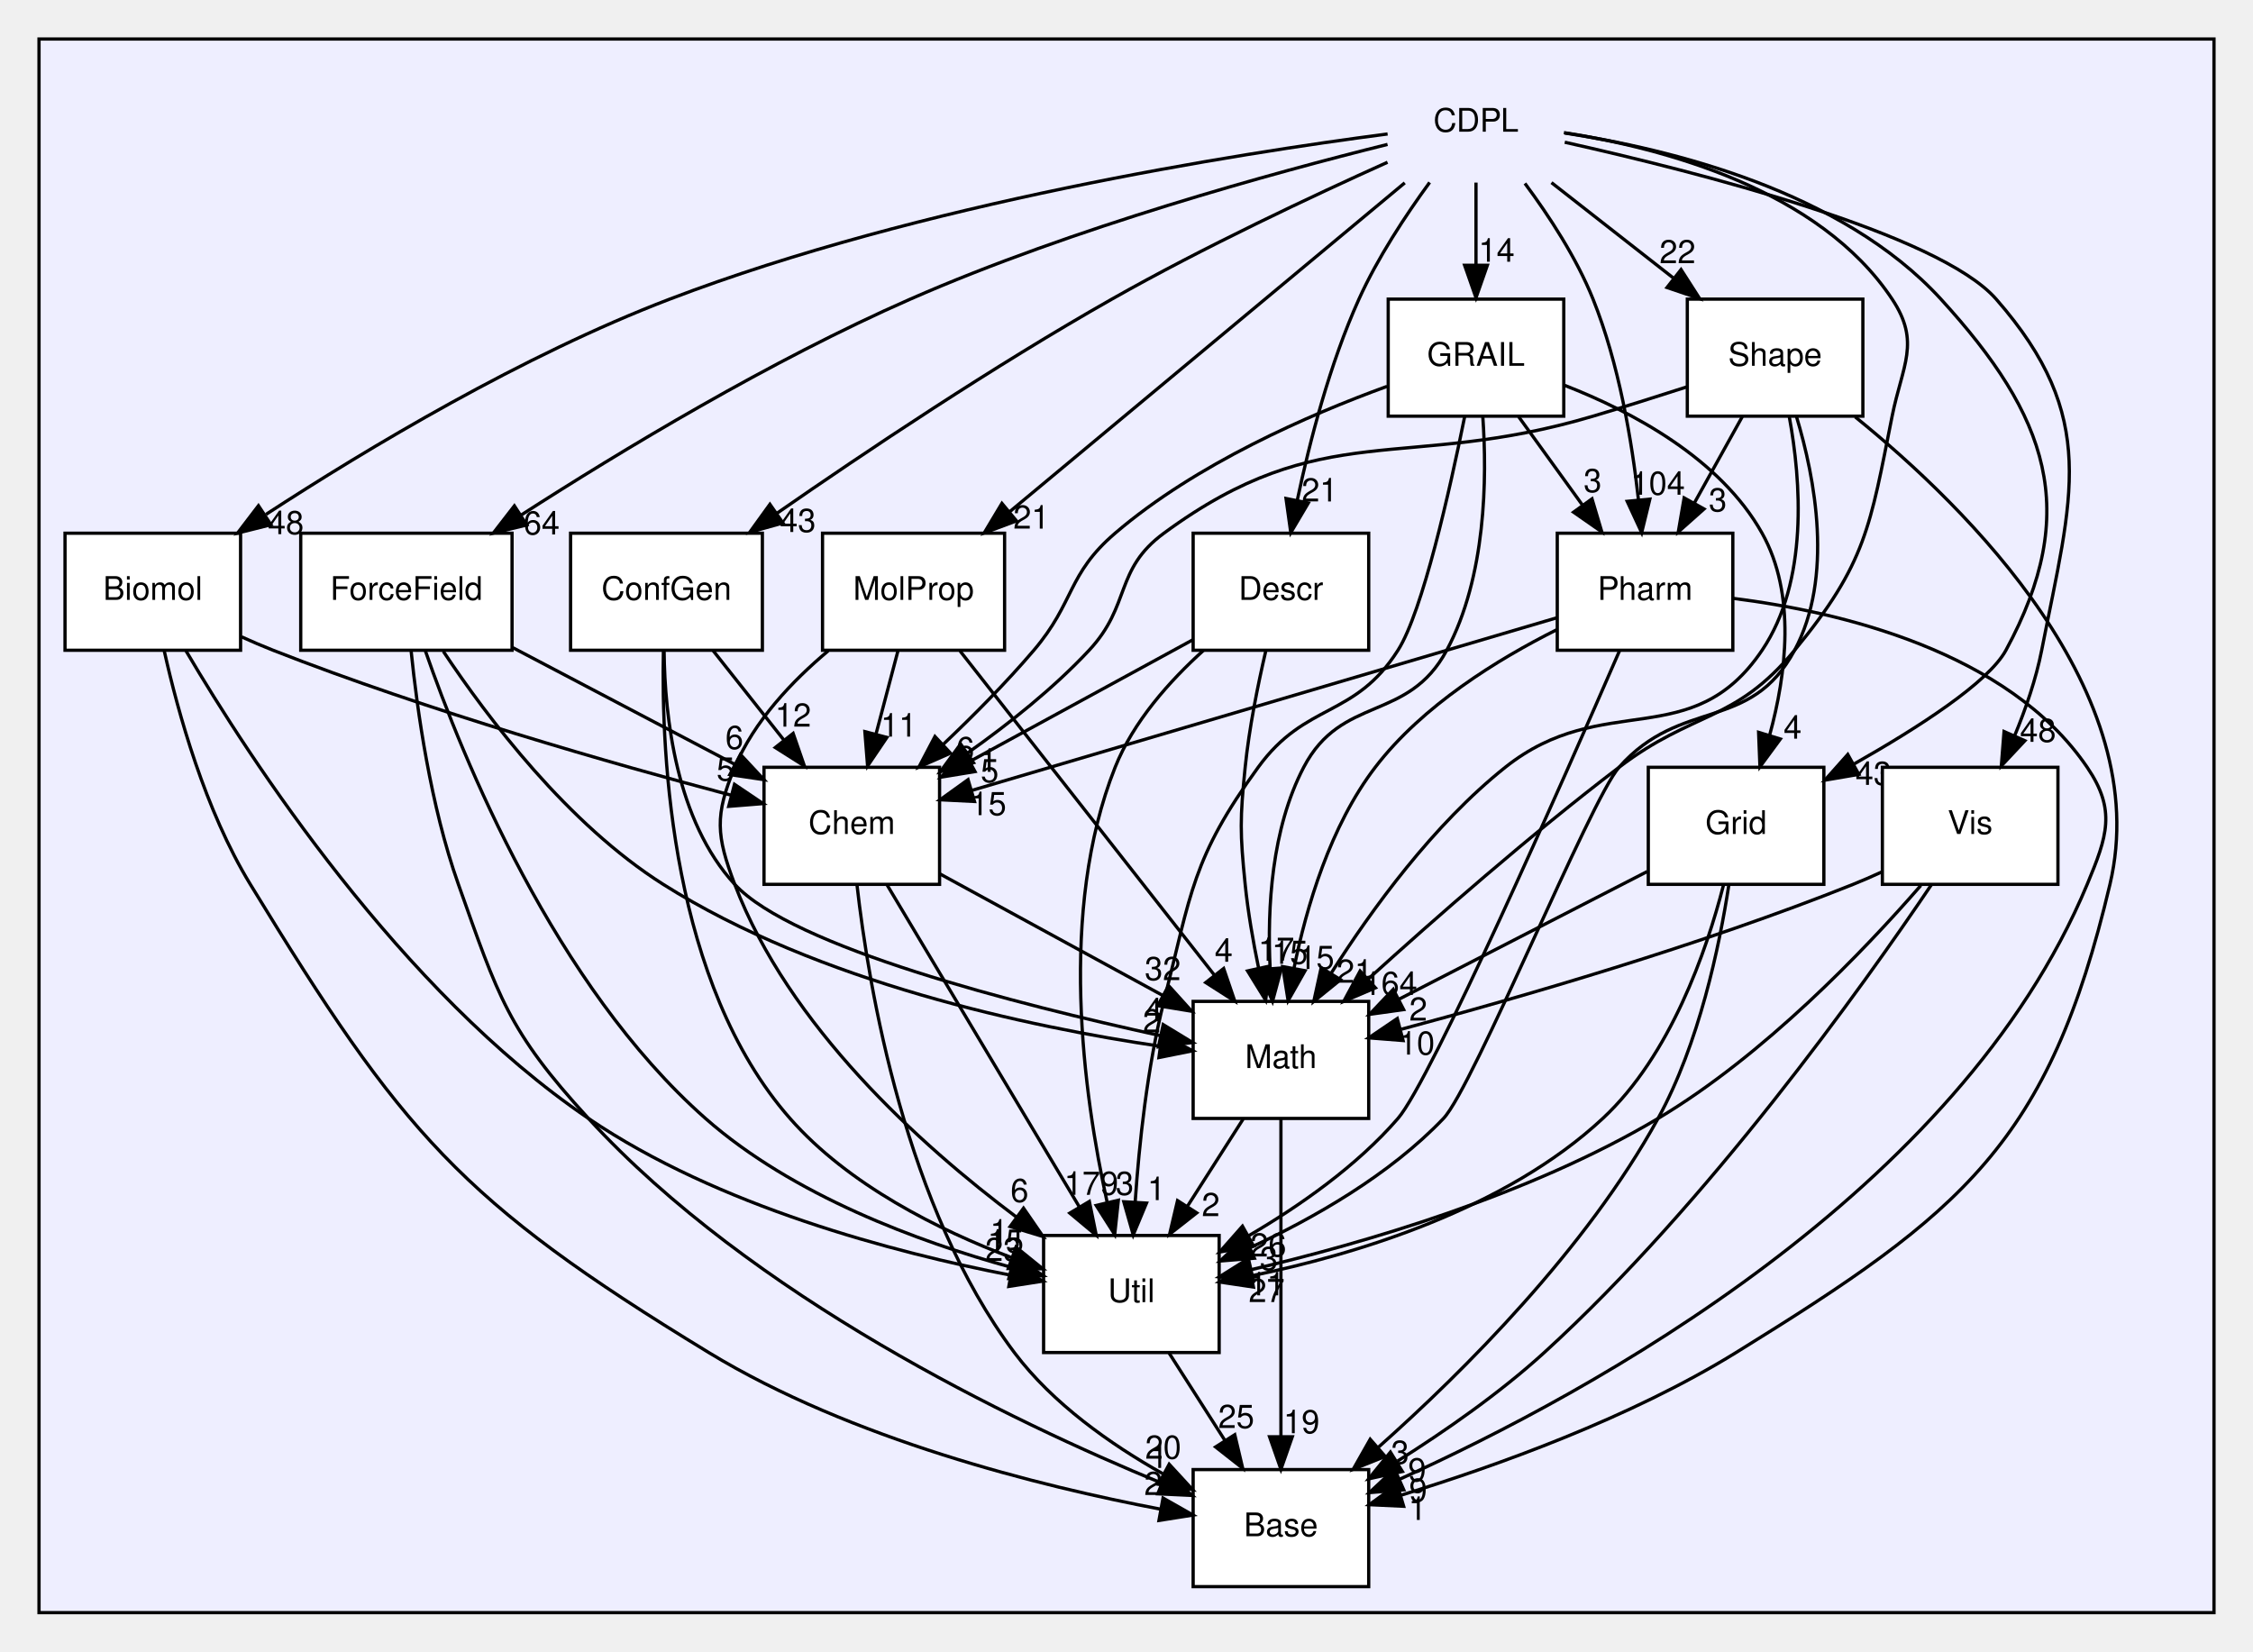
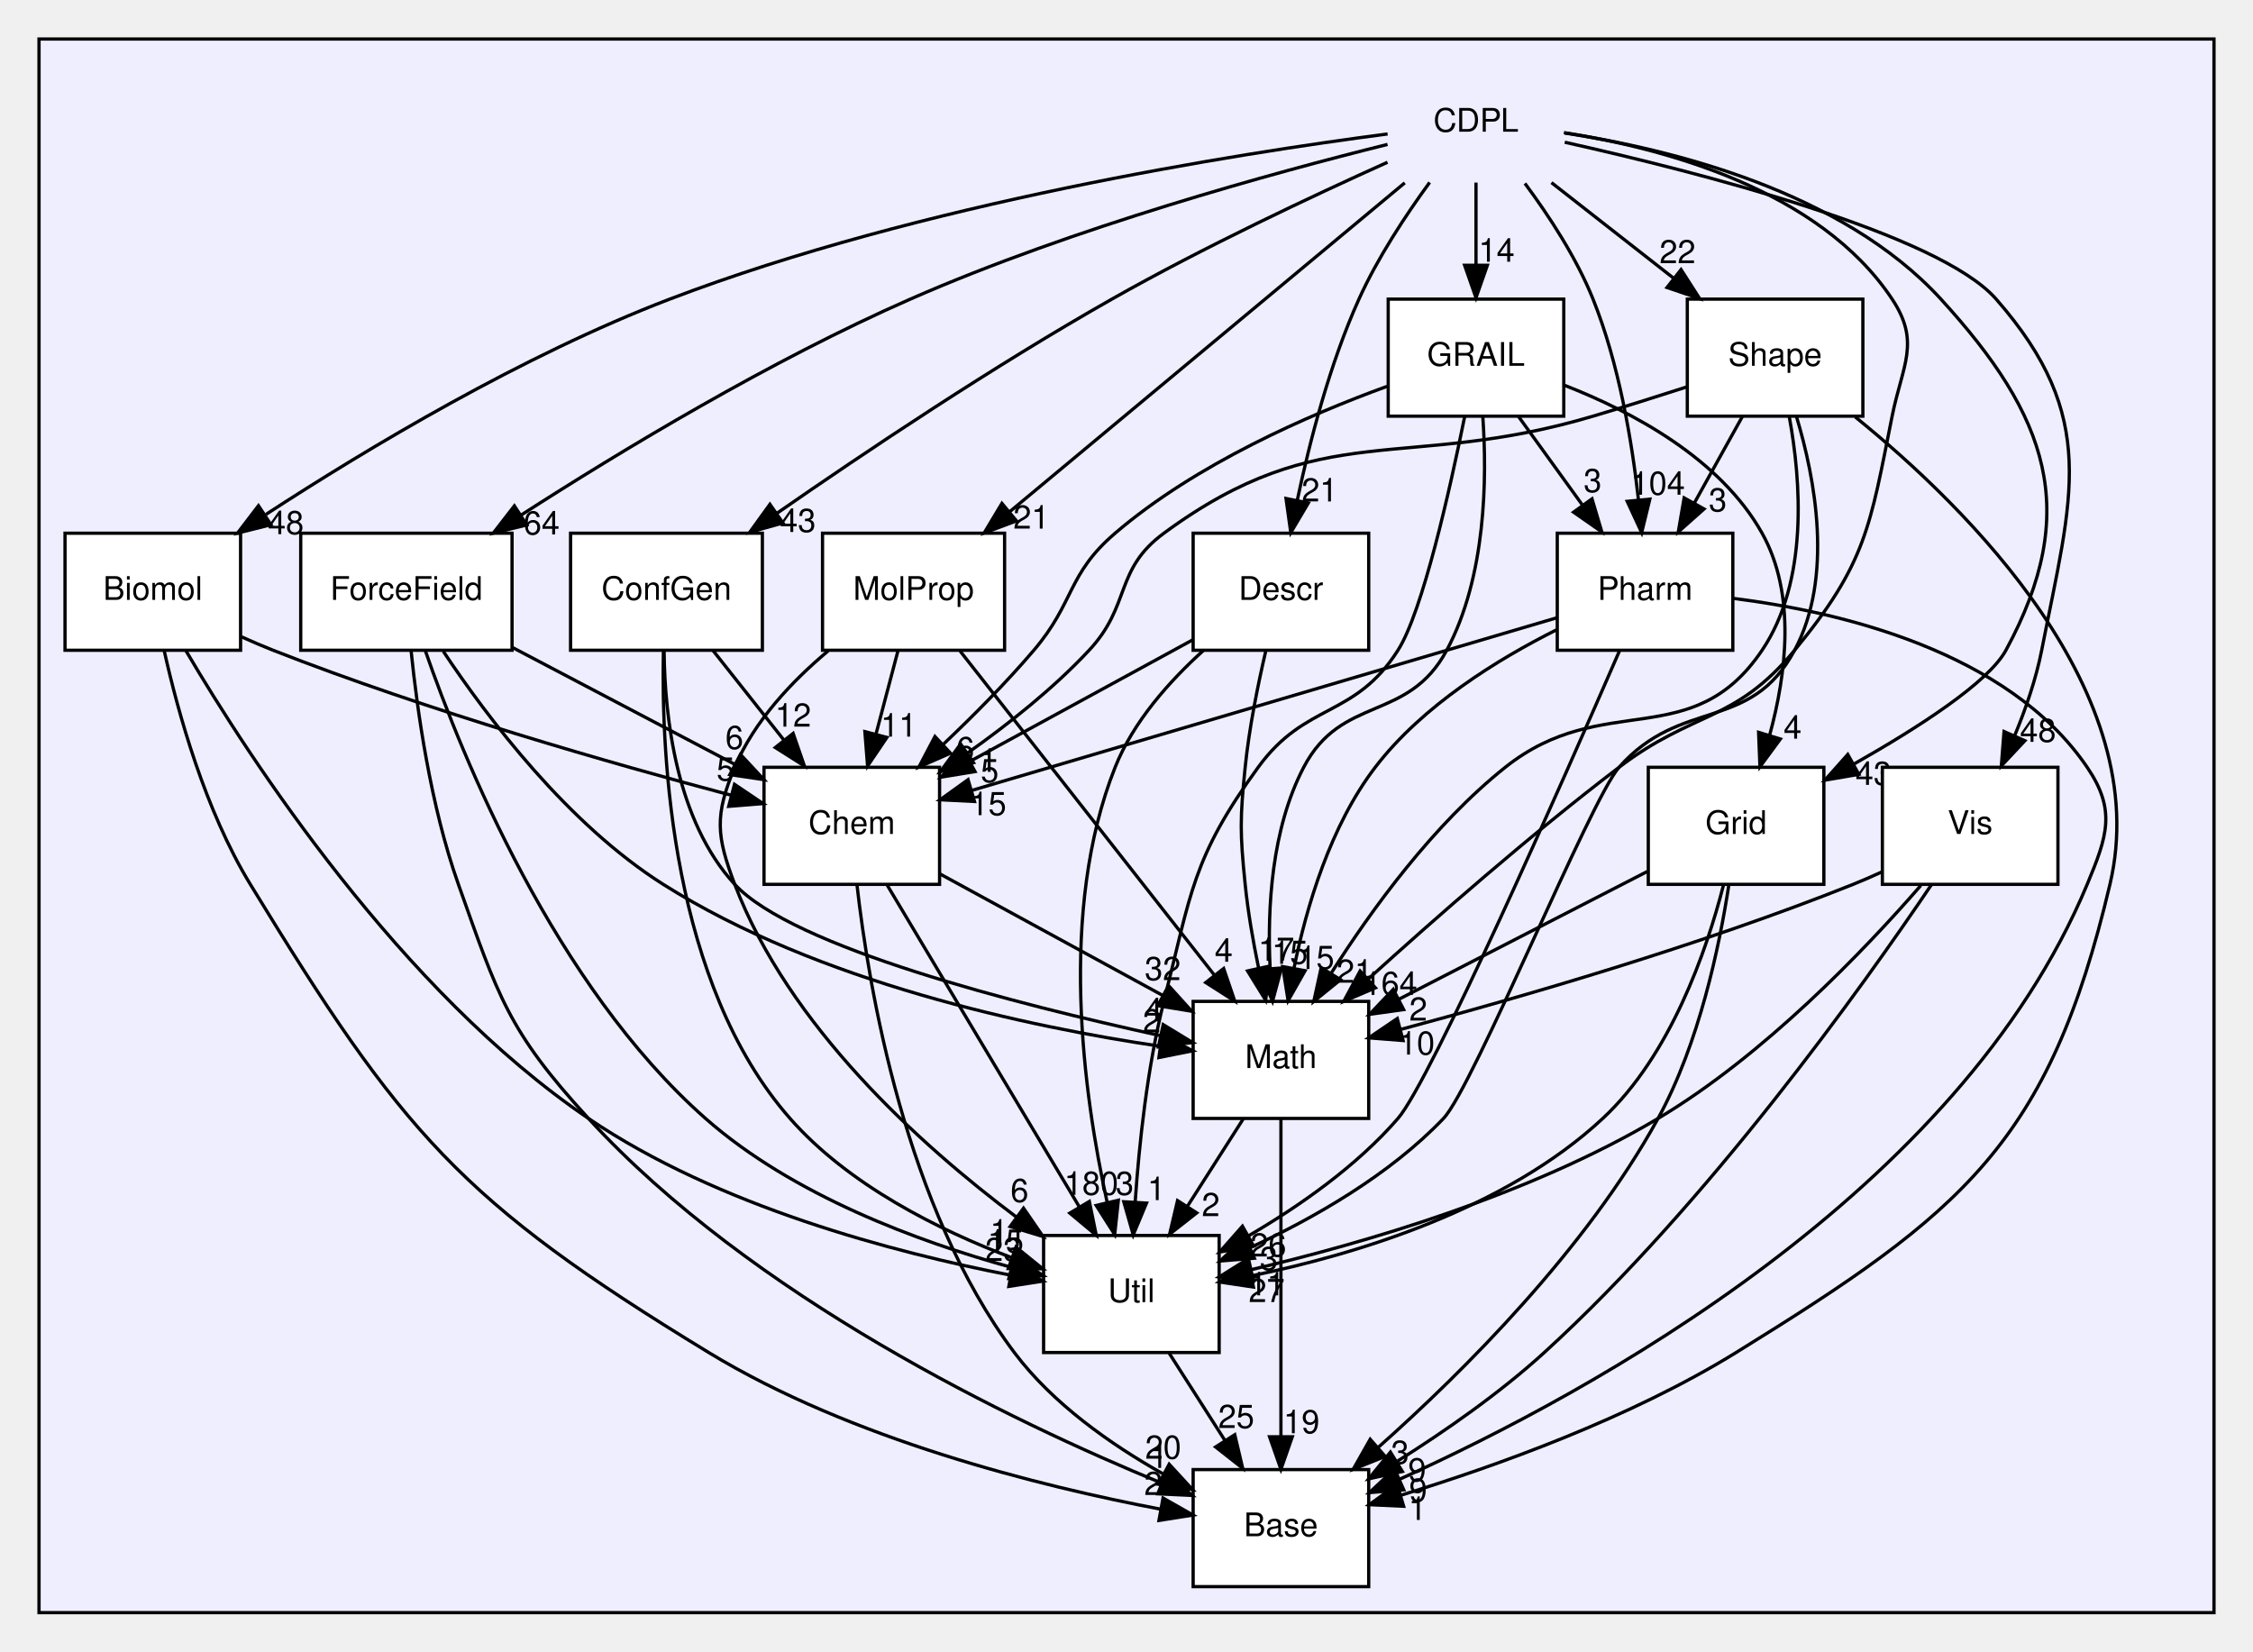
<svg xmlns="http://www.w3.org/2000/svg" xmlns:xlink="http://www.w3.org/1999/xlink" width="693pt" height="508pt" viewBox="0.00 0.00 693.00 508.00">
  <g id="graph0" class="graph" transform="scale(1 1) rotate(0) translate(4 504)">
    <g id="clust1" class="cluster">
      <g id="a_clust1">
        <a xlink:href="dir_d9e3ca1242923a0f3e299c3c2535cd81.html" target="_top">
          <polygon fill="#eeeeff" stroke="#000000" points="8,-8 8,-492 677,-492 677,-8 8,-8" />
        </a>
      </g>
    </g>
    <g id="node1" class="node">
      <text text-anchor="middle" x="450" y="-463.5" font-family="Helvetica,sans-Serif" font-size="10.00" fill="#000000">CDPL</text>
    </g>
    <g id="node3" class="node">
      <g id="a_node3">
        <a xlink:href="dir_7be3ff201f5f76b5f31a7c277c66fc66.html" target="_top" xlink:title="Biomol">
          <polygon fill="#ffffff" stroke="#000000" points="70,-340 16,-340 16,-304 70,-304 70,-340" />
          <text text-anchor="middle" x="43" y="-319.5" font-family="Helvetica,sans-Serif" font-size="10.00" fill="#000000">Biomol</text>
        </a>
      </g>
    </g>
    <g id="edge16" class="edge">
      <path fill="none" stroke="#000000" d="M422.812,-462.8C376.344,-456.739 279.186,-441.471 202,-412 156.824,-394.751 109.067,-366.129 77.824,-345.796" />
      <polygon fill="#000000" stroke="#000000" points="79.35,-342.611 69.073,-340.036 75.501,-348.458 79.35,-342.611" />
      <g id="a_edge16-headlabel">
        <a xlink:href="dir_000000_000006.html" target="_top" xlink:title="48">
          <text text-anchor="middle" x="83.913" y="-339.715" font-family="Helvetica,sans-Serif" font-size="10.00" fill="#000000">48</text>
        </a>
      </g>
    </g>
    <g id="node5" class="node">
      <g id="a_node5">
        <a xlink:href="dir_f4689c5d160d8a5c625e00746131db23.html" target="_top" xlink:title="ConfGen">
          <polygon fill="#ffffff" stroke="#000000" points="230.5,-340 171.5,-340 171.5,-304 230.5,-304 230.5,-340" />
          <text text-anchor="middle" x="201" y="-319.5" font-family="Helvetica,sans-Serif" font-size="10.00" fill="#000000">ConfGen</text>
        </a>
      </g>
    </g>
    <g id="edge17" class="edge">
      <path fill="none" stroke="#000000" d="M422.787,-454.099C399.785,-443.752 366.176,-427.955 338,-412 301.801,-391.502 262.273,-365.068 235.02,-346.161" />
      <polygon fill="#000000" stroke="#000000" points="236.827,-343.154 226.623,-340.304 232.822,-348.895 236.827,-343.154" />
      <g id="a_edge17-headlabel">
        <a xlink:href="dir_000000_000007.html" target="_top" xlink:title="43">
          <text text-anchor="middle" x="241.399" y="-340.382" font-family="Helvetica,sans-Serif" font-size="10.00" fill="#000000">43</text>
        </a>
      </g>
    </g>
    <g id="node6" class="node">
      <g id="a_node6">
        <a xlink:href="dir_e745a1d3abba6038f68bb4cb91ac9212.html" target="_top" xlink:title="Descr">
          <polygon fill="#ffffff" stroke="#000000" points="417,-340 363,-340 363,-304 417,-304 417,-340" />
          <text text-anchor="middle" x="390" y="-319.5" font-family="Helvetica,sans-Serif" font-size="10.00" fill="#000000">Descr</text>
        </a>
      </g>
    </g>
    <g id="edge15" class="edge">
      <path fill="none" stroke="#000000" d="M435.744,-447.89C428.378,-437.8 419.752,-424.733 414,-412 405.04,-392.166 398.868,-368.312 395.029,-350.146" />
      <polygon fill="#000000" stroke="#000000" points="398.429,-349.3 393.034,-340.181 391.565,-350.673 398.429,-349.3" />
      <g id="a_edge15-headlabel">
        <a xlink:href="dir_000000_000008.html" target="_top" xlink:title="21">
          <text text-anchor="middle" x="401.918" y="-349.767" font-family="Helvetica,sans-Serif" font-size="10.00" fill="#000000">21</text>
        </a>
      </g>
    </g>
    <g id="node7" class="node">
      <g id="a_node7">
        <a xlink:href="dir_f85293c44cb7dbf0b9661f2bdcd7f1cd.html" target="_top" xlink:title="ForceField">
          <polygon fill="#ffffff" stroke="#000000" points="153.5,-340 88.5,-340 88.5,-304 153.5,-304 153.5,-340" />
          <text text-anchor="middle" x="121" y="-319.5" font-family="Helvetica,sans-Serif" font-size="10.00" fill="#000000">ForceField</text>
        </a>
      </g>
    </g>
    <g id="edge19" class="edge">
      <path fill="none" stroke="#000000" d="M422.79,-459.585C387.954,-450.918 326.108,-433.987 276,-412 233.078,-393.166 187.003,-365.337 156.346,-345.618" />
      <polygon fill="#000000" stroke="#000000" points="158.03,-342.539 147.736,-340.032 154.22,-348.411 158.03,-342.539" />
      <g id="a_edge19-headlabel">
        <a xlink:href="dir_000000_000009.html" target="_top" xlink:title="64">
          <text text-anchor="middle" x="162.591" y="-339.613" font-family="Helvetica,sans-Serif" font-size="10.00" fill="#000000">64</text>
        </a>
      </g>
    </g>
    <g id="node8" class="node">
      <g id="a_node8">
        <a xlink:href="dir_63172153952ece9cd58d985c57b76252.html" target="_top" xlink:title="GRAIL">
          <polygon fill="#ffffff" stroke="#000000" points="477,-412 423,-412 423,-376 477,-376 477,-412" />
          <text text-anchor="middle" x="450" y="-391.5" font-family="Helvetica,sans-Serif" font-size="10.00" fill="#000000">GRAIL</text>
        </a>
      </g>
    </g>
    <g id="edge20" class="edge">
      <path fill="none" stroke="#000000" d="M450,-447.831C450,-440.131 450,-430.974 450,-422.417" />
      <polygon fill="#000000" stroke="#000000" points="453.5,-422.413 450,-412.413 446.5,-422.413 453.5,-422.413" />
      <g id="a_edge20-headlabel">
        <a xlink:href="dir_000000_000010.html" target="_top" xlink:title="14">
          <text text-anchor="middle" x="456.339" y="-423.508" font-family="Helvetica,sans-Serif" font-size="10.00" fill="#000000">14</text>
        </a>
      </g>
    </g>
    <g id="node9" class="node">
      <g id="a_node9">
        <a xlink:href="dir_8e68467dd8a3f99c322490b7fb276a25.html" target="_top" xlink:title="Grid">
          <polygon fill="#ffffff" stroke="#000000" points="557,-268 503,-268 503,-232 557,-232 557,-268" />
          <text text-anchor="middle" x="530" y="-247.5" font-family="Helvetica,sans-Serif" font-size="10.00" fill="#000000">Grid</text>
        </a>
      </g>
    </g>
    <g id="edge14" class="edge">
      <path fill="none" stroke="#000000" d="M477.269,-463.088C509.494,-458.19 562.569,-445.305 593,-412 625.928,-375.962 636.275,-346.91 613,-304 607.634,-294.106 586.041,-280.205 566.226,-268.986" />
      <polygon fill="#000000" stroke="#000000" points="567.755,-265.831 557.312,-264.043 564.36,-271.953 567.755,-265.831" />
      <g id="a_edge14-headlabel">
        <a xlink:href="dir_000000_000011.html" target="_top" xlink:title="43">
          <text text-anchor="middle" x="572.275" y="-262.591" font-family="Helvetica,sans-Serif" font-size="10.00" fill="#000000">43</text>
        </a>
      </g>
    </g>
    <g id="node10" class="node">
      <g id="a_node10">
        <a xlink:href="dir_a11e439900186475800e797c0fd0ac6b.html" target="_top" xlink:title="Math">
          <polygon fill="#ffffff" stroke="#000000" points="417,-196 363,-196 363,-160 417,-160 417,-196" />
          <text text-anchor="middle" x="390" y="-175.5" font-family="Helvetica,sans-Serif" font-size="10.00" fill="#000000">Math</text>
        </a>
      </g>
    </g>
    <g id="edge18" class="edge">
      <path fill="none" stroke="#000000" d="M477.035,-463.213C507.474,-458.469 555.598,-445.764 578,-412 586.846,-398.668 581.138,-391.689 578,-376 571.201,-342.007 570.034,-330.763 548,-304 529.666,-281.732 516.951,-285.472 494,-268 466.709,-247.224 437.299,-221.426 416.742,-202.784" />
      <polygon fill="#000000" stroke="#000000" points="419.067,-200.167 409.319,-196.015 414.35,-205.339 419.067,-200.167" />
      <g id="a_edge18-headlabel">
        <a xlink:href="dir_000000_000001.html" target="_top" xlink:title="164">
          <text text-anchor="middle" x="423.636" y="-197.991" font-family="Helvetica,sans-Serif" font-size="10.00" fill="#000000">164</text>
        </a>
      </g>
    </g>
    <g id="node11" class="node">
      <g id="a_node11">
        <a xlink:href="dir_800d7d48dc6ea121393d52928155436d.html" target="_top" xlink:title="MolProp">
          <polygon fill="#ffffff" stroke="#000000" points="305,-340 249,-340 249,-304 305,-304 305,-340" />
          <text text-anchor="middle" x="277" y="-319.5" font-family="Helvetica,sans-Serif" font-size="10.00" fill="#000000">MolProp</text>
        </a>
      </g>
    </g>
    <g id="edge13" class="edge">
      <path fill="none" stroke="#000000" d="M428.089,-447.762C397.282,-422.119 341.079,-375.337 306.586,-346.626" />
      <polygon fill="#000000" stroke="#000000" points="308.658,-343.797 298.733,-340.09 304.179,-349.177 308.658,-343.797" />
      <g id="a_edge13-headlabel">
        <a xlink:href="dir_000000_000012.html" target="_top" xlink:title="21">
          <text text-anchor="middle" x="313.237" y="-341.414" font-family="Helvetica,sans-Serif" font-size="10.00" fill="#000000">21</text>
        </a>
      </g>
    </g>
    <g id="node12" class="node">
      <g id="a_node12">
        <a xlink:href="dir_5e8c3cb997677a4f5ba873b3f390ab24.html" target="_top" xlink:title="Pharm">
          <polygon fill="#ffffff" stroke="#000000" points="529,-340 475,-340 475,-304 529,-304 529,-340" />
          <text text-anchor="middle" x="502" y="-319.5" font-family="Helvetica,sans-Serif" font-size="10.00" fill="#000000">Pharm</text>
        </a>
      </g>
    </g>
    <g id="edge22" class="edge">
      <path fill="none" stroke="#000000" d="M465.053,-447.587C472.46,-437.618 480.876,-424.755 486,-412 493.962,-392.18 497.974,-368.325 499.989,-350.156" />
      <polygon fill="#000000" stroke="#000000" points="503.474,-350.48 500.96,-340.188 496.507,-349.802 503.474,-350.48" />
      <g id="a_edge22-headlabel">
        <a xlink:href="dir_000000_000013.html" target="_top" xlink:title="104">
          <text text-anchor="middle" x="505.952" y="-351.833" font-family="Helvetica,sans-Serif" font-size="10.00" fill="#000000">104</text>
        </a>
      </g>
    </g>
    <g id="node13" class="node">
      <g id="a_node13">
        <a xlink:href="dir_e60b3667286dd230b98f983f5ace3d9d.html" target="_top" xlink:title="Shape">
          <polygon fill="#ffffff" stroke="#000000" points="569,-412 515,-412 515,-376 569,-376 569,-412" />
          <text text-anchor="middle" x="542" y="-391.5" font-family="Helvetica,sans-Serif" font-size="10.00" fill="#000000">Shape</text>
        </a>
      </g>
    </g>
    <g id="edge23" class="edge">
      <path fill="none" stroke="#000000" d="M473.216,-447.831C484.547,-438.963 498.346,-428.164 510.603,-418.572" />
      <polygon fill="#000000" stroke="#000000" points="513.074,-421.082 518.792,-412.163 508.76,-415.57 513.074,-421.082" />
      <g id="a_edge23-headlabel">
        <a xlink:href="dir_000000_000003.html" target="_top" xlink:title="22">
          <text text-anchor="middle" x="511.993" y="-423.034" font-family="Helvetica,sans-Serif" font-size="10.00" fill="#000000">22</text>
        </a>
      </g>
    </g>
    <g id="node15" class="node">
      <g id="a_node15">
        <a xlink:href="dir_b9a637619b35b55caadfa6a29882b4cd.html" target="_top" xlink:title="Vis">
          <polygon fill="#ffffff" stroke="#000000" points="629,-268 575,-268 575,-232 629,-232 629,-268" />
          <text text-anchor="middle" x="602" y="-247.5" font-family="Helvetica,sans-Serif" font-size="10.00" fill="#000000">Vis</text>
        </a>
      </g>
    </g>
    <g id="edge21" class="edge">
      <path fill="none" stroke="#000000" d="M477.303,-460.257C518.167,-451.109 592.339,-432.191 610,-412 641.867,-375.569 633.304,-351.499 624,-304 622.266,-295.146 619.072,-285.912 615.646,-277.635" />
      <polygon fill="#000000" stroke="#000000" points="618.828,-276.177 611.591,-268.44 612.424,-279.002 618.828,-276.177" />
      <g id="a_edge21-headlabel">
        <a xlink:href="dir_000000_000002.html" target="_top" xlink:title="48">
          <text text-anchor="middle" x="622.877" y="-275.82" font-family="Helvetica,sans-Serif" font-size="10.00" fill="#000000">48</text>
        </a>
      </g>
    </g>
    <g id="node2" class="node">
      <g id="a_node2">
        <a xlink:href="dir_7ca0558073eba65288e02324c8ceb8f8.html" target="_top" xlink:title="Base">
          <polygon fill="#ffffff" stroke="#000000" points="417,-52 363,-52 363,-16 417,-16 417,-52" />
          <text text-anchor="middle" x="390" y="-31.5" font-family="Helvetica,sans-Serif" font-size="10.00" fill="#000000">Base</text>
        </a>
      </g>
    </g>
    <g id="edge10" class="edge">
      <path fill="none" stroke="#000000" d="M46.539,-303.718C50.773,-284.763 59.092,-254.77 73,-232 119.689,-155.559 137.489,-134.574 214,-88 257.796,-61.34 315.813,-46.888 353.032,-39.813" />
      <polygon fill="#000000" stroke="#000000" points="353.737,-43.242 362.949,-38.009 352.484,-36.355 353.737,-43.242" />
      <g id="a_edge10-headlabel">
        <a xlink:href="dir_000006_000005.html" target="_top" xlink:title="2">
          <text text-anchor="middle" x="350.708" y="-44.179" font-family="Helvetica,sans-Serif" font-size="10.00" fill="#000000">2</text>
        </a>
      </g>
    </g>
    <g id="node4" class="node">
      <g id="a_node4">
        <a xlink:href="dir_2821c7f3ff716b7357153e2284349b47.html" target="_top" xlink:title="Chem">
          <polygon fill="#ffffff" stroke="#000000" points="285,-268 231,-268 231,-232 285,-232 285,-268" />
          <text text-anchor="middle" x="258" y="-247.5" font-family="Helvetica,sans-Serif" font-size="10.00" fill="#000000">Chem</text>
        </a>
      </g>
    </g>
    <g id="edge11" class="edge">
      <path fill="none" stroke="#000000" d="M70.263,-308.14C73.512,-306.667 76.808,-305.252 80,-304 127.68,-285.305 184.596,-269.05 221.007,-259.385" />
      <polygon fill="#000000" stroke="#000000" points="221.925,-262.763 230.708,-256.838 220.147,-255.992 221.925,-262.763" />
      <g id="a_edge11-headlabel">
        <a xlink:href="dir_000006_000004.html" target="_top" xlink:title="5">
          <text text-anchor="middle" x="219.17" y="-263.922" font-family="Helvetica,sans-Serif" font-size="10.00" fill="#000000">5</text>
        </a>
      </g>
    </g>
    <g id="node14" class="node">
      <g id="a_node14">
        <a xlink:href="dir_c592efebd7ac9eb7f4dce0afc29c639f.html" target="_top" xlink:title="Util">
          <polygon fill="#ffffff" stroke="#000000" points="371,-124 317,-124 317,-88 371,-88 371,-124" />
          <text text-anchor="middle" x="344" y="-103.5" font-family="Helvetica,sans-Serif" font-size="10.00" fill="#000000">Util</text>
        </a>
      </g>
    </g>
    <g id="edge12" class="edge">
      <path fill="none" stroke="#000000" d="M53.218,-303.805C72.873,-270.429 119.163,-199.249 177,-160 216.815,-132.981 271.054,-118.748 306.772,-111.808" />
      <polygon fill="#000000" stroke="#000000" points="307.579,-115.218 316.777,-109.961 306.308,-108.335 307.579,-115.218" />
      <g id="a_edge12-headlabel">
        <a xlink:href="dir_000006_000014.html" target="_top" xlink:title="23">
          <text text-anchor="middle" x="304.559" y="-116.163" font-family="Helvetica,sans-Serif" font-size="10.00" fill="#000000">23</text>
        </a>
      </g>
    </g>
    <g id="edge24" class="edge">
      <path fill="none" stroke="#000000" d="M259.59,-231.915C263.206,-199.943 274.515,-132.609 308,-88 319.805,-72.274 337.621,-59.755 353.635,-50.747" />
      <polygon fill="#000000" stroke="#000000" points="355.626,-53.652 362.796,-45.851 352.327,-47.478 355.626,-53.652" />
      <g id="a_edge24-headlabel">
        <a xlink:href="dir_000004_000005.html" target="_top" xlink:title="20">
          <text text-anchor="middle" x="353.794" y="-55.35" font-family="Helvetica,sans-Serif" font-size="10.00" fill="#000000">20</text>
        </a>
      </g>
    </g>
    <g id="edge25" class="edge">
      <path fill="none" stroke="#000000" d="M285.031,-235.256C304.83,-224.456 331.919,-209.68 353.619,-197.844" />
      <polygon fill="#000000" stroke="#000000" points="355.449,-200.833 362.552,-192.972 352.097,-194.688 355.449,-200.833" />
      <g id="a_edge25-headlabel">
        <a xlink:href="dir_000004_000001.html" target="_top" xlink:title="32">
          <text text-anchor="middle" x="353.653" y="-202.547" font-family="Helvetica,sans-Serif" font-size="10.00" fill="#000000">32</text>
        </a>
      </g>
    </g>
    <g id="edge26" class="edge">
      <path fill="none" stroke="#000000" d="M268.892,-231.762C283.819,-206.768 310.739,-161.692 327.97,-132.841" />
      <polygon fill="#000000" stroke="#000000" points="331.074,-134.47 333.197,-124.09 325.064,-130.881 331.074,-134.47" />
      <g id="a_edge26-headlabel">
-         <a xlink:href="dir_000004_000014.html" target="_top" xlink:title="179">
-           <text text-anchor="middle" x="331.668" y="-136.512" font-family="Helvetica,sans-Serif" font-size="10.00" fill="#000000">179</text>
+         <a xlink:href="dir_000004_000014.html" target="_top" xlink:title="180">
+           <text text-anchor="middle" x="331.668" y="-136.512" font-family="Helvetica,sans-Serif" font-size="10.00" fill="#000000">180</text>
        </a>
      </g>
    </g>
    <g id="edge27" class="edge">
      <path fill="none" stroke="#000000" d="M215.383,-303.831C221.949,-295.539 229.851,-285.557 237.058,-276.453" />
      <polygon fill="#000000" stroke="#000000" points="239.96,-278.426 243.423,-268.413 234.472,-274.081 239.96,-278.426" />
      <g id="a_edge27-headlabel">
        <a xlink:href="dir_000007_000004.html" target="_top" xlink:title="12">
          <text text-anchor="middle" x="239.955" y="-280.507" font-family="Helvetica,sans-Serif" font-size="10.00" fill="#000000">12</text>
        </a>
      </g>
    </g>
    <g id="edge28" class="edge">
      <path fill="none" stroke="#000000" d="M200.27,-303.713C200.48,-283.615 203.952,-251.587 222,-232 239.778,-212.706 308.963,-195.058 352.813,-185.49" />
      <polygon fill="#000000" stroke="#000000" points="353.785,-188.862 362.832,-183.348 352.321,-182.016 353.785,-188.862" />
      <g id="a_edge28-headlabel">
        <a xlink:href="dir_000007_000001.html" target="_top" xlink:title="4">
          <text text-anchor="middle" x="350.863" y="-189.89" font-family="Helvetica,sans-Serif" font-size="10.00" fill="#000000">4</text>
        </a>
      </g>
    </g>
    <g id="edge29" class="edge">
      <path fill="none" stroke="#000000" d="M200.059,-303.987C199.347,-271.222 202.569,-201.44 239,-160 257.038,-139.482 284.754,-125.691 307.181,-117.185" />
      <polygon fill="#000000" stroke="#000000" points="308.514,-120.426 316.742,-113.751 306.147,-113.838 308.514,-120.426" />
      <g id="a_edge29-headlabel">
        <a xlink:href="dir_000007_000014.html" target="_top" xlink:title="11">
          <text text-anchor="middle" x="306.09" y="-121.813" font-family="Helvetica,sans-Serif" font-size="10.00" fill="#000000">11</text>
        </a>
      </g>
    </g>
    <g id="edge7" class="edge">
      <path fill="none" stroke="#000000" d="M362.969,-307.256C343.17,-296.456 316.081,-281.68 294.381,-269.844" />
      <polygon fill="#000000" stroke="#000000" points="295.903,-266.688 285.448,-264.972 292.551,-272.833 295.903,-266.688" />
      <g id="a_edge7-headlabel">
        <a xlink:href="dir_000008_000004.html" target="_top" xlink:title="5">
          <text text-anchor="middle" x="300.418" y="-263.416" font-family="Helvetica,sans-Serif" font-size="10.00" fill="#000000">5</text>
        </a>
      </g>
    </g>
    <g id="edge8" class="edge">
      <path fill="none" stroke="#000000" d="M385.307,-303.646C382.893,-293.263 380.209,-279.994 379,-268 377.395,-252.081 377.395,-247.919 379,-232 379.85,-223.566 381.429,-214.503 383.131,-206.255" />
      <polygon fill="#000000" stroke="#000000" points="386.579,-206.872 385.307,-196.354 379.742,-205.37 386.579,-206.872" />
      <g id="a_edge8-headlabel">
        <a xlink:href="dir_000008_000001.html" target="_top" xlink:title="17">
          <text text-anchor="middle" x="388.581" y="-208.492" font-family="Helvetica,sans-Serif" font-size="10.00" fill="#000000">17</text>
        </a>
      </g>
    </g>
    <g id="edge9" class="edge">
      <path fill="none" stroke="#000000" d="M366.151,-303.928C355.706,-294.504 344.574,-282.02 339,-268 321.458,-223.879 329.214,-167.539 336.539,-134.257" />
      <polygon fill="#000000" stroke="#000000" points="339.997,-134.841 338.869,-124.306 333.181,-133.244 339.997,-134.841" />
      <g id="a_edge9-headlabel">
        <a xlink:href="dir_000008_000014.html" target="_top" xlink:title="3">
          <text text-anchor="middle" x="341.942" y="-136.488" font-family="Helvetica,sans-Serif" font-size="10.00" fill="#000000">3</text>
        </a>
      </g>
    </g>
    <g id="edge32" class="edge">
      <path fill="none" stroke="#000000" d="M122.439,-303.963C124.32,-285.465 128.443,-256.075 137,-232 149.26,-197.507 152.241,-186.964 177,-160 227.325,-105.193 307.039,-66.876 353.348,-47.821" />
      <polygon fill="#000000" stroke="#000000" points="354.736,-51.035 362.7,-44.048 352.117,-44.543 354.736,-51.035" />
      <g id="a_edge32-headlabel">
        <a xlink:href="dir_000009_000005.html" target="_top" xlink:title="1">
          <text text-anchor="middle" x="352.464" y="-52.513" font-family="Helvetica,sans-Serif" font-size="10.00" fill="#000000">1</text>
        </a>
      </g>
    </g>
    <g id="edge33" class="edge">
      <path fill="none" stroke="#000000" d="M153.815,-304.754C174.364,-293.955 200.857,-280.031 221.985,-268.928" />
      <polygon fill="#000000" stroke="#000000" points="223.752,-271.953 230.975,-264.203 220.495,-265.757 223.752,-271.953" />
      <g id="a_edge33-headlabel">
        <a xlink:href="dir_000009_000004.html" target="_top" xlink:title="6">
          <text text-anchor="middle" x="221.891" y="-273.639" font-family="Helvetica,sans-Serif" font-size="10.00" fill="#000000">6</text>
        </a>
      </g>
    </g>
    <g id="edge34" class="edge">
      <path fill="none" stroke="#000000" d="M132.364,-303.656C145.974,-283.198 170.651,-250.55 200,-232 247.733,-201.83 312.67,-188.131 352.93,-182.195" />
      <polygon fill="#000000" stroke="#000000" points="353.433,-185.659 362.856,-180.816 352.469,-178.726 353.433,-185.659" />
      <g id="a_edge34-headlabel">
        <a xlink:href="dir_000009_000001.html" target="_top" xlink:title="2">
          <text text-anchor="middle" x="350.263" y="-186.466" font-family="Helvetica,sans-Serif" font-size="10.00" fill="#000000">2</text>
        </a>
      </g>
    </g>
    <g id="edge35" class="edge">
      <path fill="none" stroke="#000000" d="M126.82,-303.874C138.258,-270.926 166.664,-200.858 213,-160 239.868,-136.309 278.555,-122.098 306.923,-114.247" />
      <polygon fill="#000000" stroke="#000000" points="308.083,-117.561 316.866,-111.637 306.305,-110.791 308.083,-117.561" />
      <g id="a_edge35-headlabel">
        <a xlink:href="dir_000009_000014.html" target="_top" xlink:title="15">
          <text text-anchor="middle" x="305.327" y="-118.72" font-family="Helvetica,sans-Serif" font-size="10.00" fill="#000000">15</text>
        </a>
      </g>
    </g>
    <g id="edge37" class="edge">
      <path fill="none" stroke="#000000" d="M422.646,-385.168C398.687,-376.452 363.902,-361.33 339,-340 324.206,-327.328 326.628,-318.832 314,-304 305.518,-294.038 295.437,-283.882 286.181,-275.107" />
      <polygon fill="#000000" stroke="#000000" points="288.356,-272.349 278.653,-268.094 283.584,-277.471 288.356,-272.349" />
      <g id="a_edge37-headlabel">
        <a xlink:href="dir_000010_000004.html" target="_top" xlink:title="6">
          <text text-anchor="middle" x="292.921" y="-270.222" font-family="Helvetica,sans-Serif" font-size="10.00" fill="#000000">6</text>
        </a>
      </g>
    </g>
    <g id="edge36" class="edge">
      <path fill="none" stroke="#000000" d="M477.277,-385.473C498.026,-377.386 525.132,-362.994 538,-340 548.536,-321.174 545.442,-296.6 540.323,-277.888" />
      <polygon fill="#000000" stroke="#000000" points="543.621,-276.704 537.344,-268.169 536.928,-278.756 543.621,-276.704" />
      <g id="a_edge36-headlabel">
        <a xlink:href="dir_000010_000011.html" target="_top" xlink:title="4">
          <text text-anchor="middle" x="547.389" y="-276.809" font-family="Helvetica,sans-Serif" font-size="10.00" fill="#000000">4</text>
        </a>
      </g>
    </g>
    <g id="edge38" class="edge">
      <path fill="none" stroke="#000000" d="M452.09,-375.927C453.44,-356.875 453.099,-326.555 441,-304 429.056,-281.734 408.698,-290.396 397,-268 387.113,-249.072 385.768,-224.796 386.673,-206.228" />
      <polygon fill="#000000" stroke="#000000" points="390.179,-206.267 387.418,-196.038 383.198,-205.756 390.179,-206.267" />
      <g id="a_edge38-headlabel">
        <a xlink:href="dir_000010_000001.html" target="_top" xlink:title="15">
          <text text-anchor="middle" x="392.749" y="-207.559" font-family="Helvetica,sans-Serif" font-size="10.00" fill="#000000">15</text>
        </a>
      </g>
    </g>
    <g id="edge39" class="edge">
      <path fill="none" stroke="#000000" d="M463.122,-375.831C469.05,-367.623 476.173,-357.761 482.693,-348.732" />
      <polygon fill="#000000" stroke="#000000" points="485.684,-350.569 488.702,-340.413 480.009,-346.471 485.684,-350.569" />
      <g id="a_edge39-headlabel">
        <a xlink:href="dir_000010_000013.html" target="_top" xlink:title="3">
          <text text-anchor="middle" x="485.881" y="-352.646" font-family="Helvetica,sans-Serif" font-size="10.00" fill="#000000">3</text>
        </a>
      </g>
    </g>
    <g id="edge40" class="edge">
      <path fill="none" stroke="#000000" d="M446.517,-375.866C441.93,-353.179 433.559,-315.866 426,-304 412.609,-282.978 397.651,-288.164 383,-268 362.722,-240.091 362.427,-229.453 354,-196 348.887,-175.705 346.388,-152.18 345.166,-134.272" />
      <polygon fill="#000000" stroke="#000000" points="348.654,-133.963 344.572,-124.186 341.666,-134.375 348.654,-133.963" />
      <g id="a_edge40-headlabel">
        <a xlink:href="dir_000010_000014.html" target="_top" xlink:title="1">
          <text text-anchor="middle" x="351.7" y="-134.884" font-family="Helvetica,sans-Serif" font-size="10.00" fill="#000000">1</text>
        </a>
      </g>
    </g>
    <g id="edge4" class="edge">
      <path fill="none" stroke="#000000" d="M527.771,-231.795C524.874,-212.902 518.614,-182.96 506,-160 483.944,-119.851 446.423,-82.392 420.039,-58.927" />
      <polygon fill="#000000" stroke="#000000" points="422.07,-56.053 412.238,-52.106 417.462,-61.323 422.07,-56.053" />
      <g id="a_edge4-headlabel">
        <a xlink:href="dir_000011_000005.html" target="_top" xlink:title="3">
          <text text-anchor="middle" x="426.645" y="-53.782" font-family="Helvetica,sans-Serif" font-size="10.00" fill="#000000">3</text>
        </a>
      </g>
    </g>
    <g id="edge5" class="edge">
      <path fill="none" stroke="#000000" d="M502.674,-235.947C480.897,-224.747 450.208,-208.964 426.357,-196.698" />
      <polygon fill="#000000" stroke="#000000" points="427.75,-193.479 417.257,-192.018 424.549,-199.704 427.75,-193.479" />
      <g id="a_edge5-headlabel">
        <a xlink:href="dir_000011_000001.html" target="_top" xlink:title="2">
          <text text-anchor="middle" x="432.246" y="-190.098" font-family="Helvetica,sans-Serif" font-size="10.00" fill="#000000">2</text>
        </a>
      </g>
    </g>
    <g id="edge6" class="edge">
      <path fill="none" stroke="#000000" d="M526.094,-231.653C520.904,-211.502 509.856,-179.426 489,-160 458.936,-131.997 413.038,-118.18 380.957,-111.593" />
      <polygon fill="#000000" stroke="#000000" points="381.545,-108.142 371.065,-109.7 380.229,-115.017 381.545,-108.142" />
      <g id="a_edge6-headlabel">
        <a xlink:href="dir_000011_000014.html" target="_top" xlink:title="27">
          <text text-anchor="middle" x="385.609" y="-103.529" font-family="Helvetica,sans-Serif" font-size="10.00" fill="#000000">27</text>
        </a>
      </g>
    </g>
    <g id="edge30" class="edge">
      <path fill="none" stroke="#000000" d="M390,-159.762C390,-135.201 390,-91.247 390,-62.354" />
      <polygon fill="#000000" stroke="#000000" points="393.5,-62.09 390,-52.09 386.5,-62.09 393.5,-62.09" />
      <g id="a_edge30-headlabel">
        <a xlink:href="dir_000001_000005.html" target="_top" xlink:title="19">
          <text text-anchor="middle" x="396.339" y="-63.184" font-family="Helvetica,sans-Serif" font-size="10.00" fill="#000000">19</text>
        </a>
      </g>
    </g>
    <g id="edge31" class="edge">
      <path fill="none" stroke="#000000" d="M378.392,-159.831C373.202,-151.708 366.977,-141.964 361.257,-133.012" />
      <polygon fill="#000000" stroke="#000000" points="364.097,-130.956 355.764,-124.413 358.199,-134.725 364.097,-130.956" />
      <g id="a_edge31-headlabel">
        <a xlink:href="dir_000001_000014.html" target="_top" xlink:title="2">
          <text text-anchor="middle" x="368.425" y="-129.956" font-family="Helvetica,sans-Serif" font-size="10.00" fill="#000000">2</text>
        </a>
      </g>
    </g>
    <g id="edge1" class="edge">
      <path fill="none" stroke="#000000" d="M272.205,-303.831C270.151,-296.046 267.704,-286.773 265.424,-278.135" />
      <polygon fill="#000000" stroke="#000000" points="268.795,-277.189 262.859,-268.413 262.026,-278.975 268.795,-277.189" />
      <g id="a_edge1-headlabel">
        <a xlink:href="dir_000012_000004.html" target="_top" xlink:title="11">
          <text text-anchor="middle" x="272.457" y="-277.44" font-family="Helvetica,sans-Serif" font-size="10.00" fill="#000000">11</text>
        </a>
      </g>
    </g>
    <g id="edge2" class="edge">
      <path fill="none" stroke="#000000" d="M291.312,-303.762C311.095,-278.552 346.911,-232.91 369.523,-204.095" />
      <polygon fill="#000000" stroke="#000000" points="372.385,-206.117 375.805,-196.09 366.878,-201.796 372.385,-206.117" />
      <g id="a_edge2-headlabel">
        <a xlink:href="dir_000012_000001.html" target="_top" xlink:title="4">
          <text text-anchor="middle" x="372.399" y="-208.198" font-family="Helvetica,sans-Serif" font-size="10.00" fill="#000000">4</text>
        </a>
      </g>
    </g>
    <g id="edge3" class="edge">
      <path fill="none" stroke="#000000" d="M250.744,-303.815C239.658,-294.529 227.954,-282.19 222,-268 215.809,-253.246 216.314,-246.956 222,-232 238.567,-188.424 278.956,-151.903 308.746,-129.584" />
      <polygon fill="#000000" stroke="#000000" points="310.829,-132.397 316.838,-123.671 306.699,-126.745 310.829,-132.397" />
      <g id="a_edge3-headlabel">
        <a xlink:href="dir_000012_000014.html" target="_top" xlink:title="6">
          <text text-anchor="middle" x="309.601" y="-134.31" font-family="Helvetica,sans-Serif" font-size="10.00" fill="#000000">6</text>
        </a>
      </g>
    </g>
    <g id="edge44" class="edge">
      <path fill="none" stroke="#000000" d="M529.236,-319.945C561.423,-315.891 613.671,-303.836 638,-268 646.987,-254.762 644.149,-246.772 638,-232 598.591,-137.322 485.379,-75.647 426.523,-49.036" />
      <polygon fill="#000000" stroke="#000000" points="427.782,-45.766 417.221,-44.918 424.949,-52.167 427.782,-45.766" />
      <g id="a_edge44-headlabel">
        <a xlink:href="dir_000013_000005.html" target="_top" xlink:title="9">
          <text text-anchor="middle" x="432.218" y="-42.125" font-family="Helvetica,sans-Serif" font-size="10.00" fill="#000000">9</text>
        </a>
      </g>
    </g>
    <g id="edge45" class="edge">
      <path fill="none" stroke="#000000" d="M474.955,-314.02C431.077,-301.072 344.31,-275.469 294.834,-260.869" />
      <polygon fill="#000000" stroke="#000000" points="295.747,-257.489 285.166,-258.016 293.766,-264.203 295.747,-257.489" />
      <g id="a_edge45-headlabel">
        <a xlink:href="dir_000013_000004.html" target="_top" xlink:title="15">
          <text text-anchor="middle" x="299.999" y="-253.284" font-family="Helvetica,sans-Serif" font-size="10.00" fill="#000000">15</text>
        </a>
      </g>
    </g>
    <g id="edge46" class="edge">
      <path fill="none" stroke="#000000" d="M474.932,-310.366C456.738,-301.27 433.515,-286.981 419,-268 405.201,-249.956 397.847,-225.123 394.001,-206.113" />
      <polygon fill="#000000" stroke="#000000" points="397.437,-205.444 392.208,-196.23 390.55,-206.695 397.437,-205.444" />
      <g id="a_edge46-headlabel">
        <a xlink:href="dir_000013_000001.html" target="_top" xlink:title="15">
          <text text-anchor="middle" x="400.873" y="-205.974" font-family="Helvetica,sans-Serif" font-size="10.00" fill="#000000">15</text>
        </a>
      </g>
    </g>
    <g id="edge47" class="edge">
      <path fill="none" stroke="#000000" d="M494.14,-303.822C476.835,-264.015 436.167,-171.744 426,-160 413.316,-145.349 395.726,-133.061 380.089,-123.926" />
      <polygon fill="#000000" stroke="#000000" points="381.593,-120.757 371.159,-118.919 378.169,-126.863 381.593,-120.757" />
      <g id="a_edge47-headlabel">
        <a xlink:href="dir_000013_000014.html" target="_top" xlink:title="26">
          <text text-anchor="middle" x="386.118" y="-117.539" font-family="Helvetica,sans-Serif" font-size="10.00" fill="#000000">26</text>
        </a>
      </g>
    </g>
    <g id="edge48" class="edge">
      <path fill="none" stroke="#000000" d="M566.623,-375.784C601.315,-347.697 658.898,-290.873 645,-232 626.182,-152.286 599.671,-131.062 530,-88 497.491,-67.907 456.265,-53.109 426.99,-44.137" />
      <polygon fill="#000000" stroke="#000000" points="427.75,-40.711 417.167,-41.207 425.749,-47.419 427.75,-40.711" />
      <g id="a_edge48-headlabel">
        <a xlink:href="dir_000003_000005.html" target="_top" xlink:title="1">
          <text text-anchor="middle" x="432.006" y="-36.518" font-family="Helvetica,sans-Serif" font-size="10.00" fill="#000000">1</text>
        </a>
      </g>
    </g>
    <g id="edge49" class="edge">
      <path fill="none" stroke="#000000" d="M514.732,-384.965C505.623,-382.019 495.398,-378.791 486,-376 427.706,-358.692 402.983,-376.035 354,-340 338.706,-328.749 343.959,-317.877 331,-304 320.072,-292.298 306.326,-281.382 293.716,-272.47" />
      <polygon fill="#000000" stroke="#000000" points="295.443,-269.41 285.218,-266.635 291.481,-275.181 295.443,-269.41" />
      <g id="a_edge49-headlabel">
        <a xlink:href="dir_000003_000004.html" target="_top" xlink:title="1">
          <text text-anchor="middle" x="300.013" y="-266.604" font-family="Helvetica,sans-Serif" font-size="10.00" fill="#000000">1</text>
        </a>
      </g>
    </g>
    <g id="edge50" class="edge">
      <path fill="none" stroke="#000000" d="M546.382,-375.721C549.957,-356.216 552.352,-325.259 538,-304 516.411,-272.02 489.192,-292.026 459,-268 436.922,-250.432 417.94,-224.33 405.507,-204.754" />
      <polygon fill="#000000" stroke="#000000" points="408.336,-202.675 400.106,-196.004 402.38,-206.352 408.336,-202.675" />
      <g id="a_edge50-headlabel">
        <a xlink:href="dir_000003_000001.html" target="_top" xlink:title="21">
          <text text-anchor="middle" x="412.64" y="-201.742" font-family="Helvetica,sans-Serif" font-size="10.00" fill="#000000">21</text>
        </a>
      </g>
    </g>
    <g id="edge51" class="edge">
      <path fill="none" stroke="#000000" d="M531.906,-375.831C527.44,-367.793 522.092,-358.167 517.162,-349.292" />
      <polygon fill="#000000" stroke="#000000" points="520.146,-347.455 512.23,-340.413 514.027,-350.855 520.146,-347.455" />
      <g id="a_edge51-headlabel">
        <a xlink:href="dir_000003_000013.html" target="_top" xlink:title="3">
          <text text-anchor="middle" x="524.373" y="-346.719" font-family="Helvetica,sans-Serif" font-size="10.00" fill="#000000">3</text>
        </a>
      </g>
    </g>
    <g id="edge52" class="edge">
      <path fill="none" stroke="#000000" d="M548.569,-375.907C554.318,-356.838 560.044,-326.505 548,-304 534.389,-278.569 513.089,-289.624 494,-268 485.121,-257.942 449.253,-169.715 440,-160 423.453,-142.626 400.066,-129.311 380.518,-120.25" />
      <polygon fill="#000000" stroke="#000000" points="381.837,-117.006 371.277,-116.144 378.994,-123.403 381.837,-117.006" />
      <g id="a_edge52-headlabel">
        <a xlink:href="dir_000003_000014.html" target="_top" xlink:title="3">
          <text text-anchor="middle" x="386.274" y="-113.371" font-family="Helvetica,sans-Serif" font-size="10.00" fill="#000000">3</text>
        </a>
      </g>
    </g>
    <g id="edge53" class="edge">
      <path fill="none" stroke="#000000" d="M355.608,-87.831C360.798,-79.708 367.023,-69.964 372.743,-61.012" />
      <polygon fill="#000000" stroke="#000000" points="375.801,-62.725 378.236,-52.413 369.903,-58.956 375.801,-62.725" />
      <g id="a_edge53-headlabel">
        <a xlink:href="dir_000014_000005.html" target="_top" xlink:title="25">
          <text text-anchor="middle" x="376.259" y="-64.782" font-family="Helvetica,sans-Serif" font-size="10.00" fill="#000000">25</text>
        </a>
      </g>
    </g>
    <g id="edge41" class="edge">
      <path fill="none" stroke="#000000" d="M590.157,-231.985C568.842,-200.412 521.51,-134.065 471,-88 457.349,-75.551 440.588,-63.887 425.861,-54.608" />
      <polygon fill="#000000" stroke="#000000" points="427.351,-51.416 417,-49.154 423.681,-57.377 427.351,-51.416" />
      <g id="a_edge41-headlabel">
        <a xlink:href="dir_000002_000005.html" target="_top" xlink:title="9">
          <text text-anchor="middle" x="431.9" y="-48.382" font-family="Helvetica,sans-Serif" font-size="10.00" fill="#000000">9</text>
        </a>
      </g>
    </g>
    <g id="edge42" class="edge">
      <path fill="none" stroke="#000000" d="M574.698,-235.763C571.791,-234.424 568.855,-233.142 566,-232 519.142,-213.248 463.125,-197.083 427.077,-187.449" />
      <polygon fill="#000000" stroke="#000000" points="427.576,-183.961 417.014,-184.791 425.788,-190.729 427.576,-183.961" />
      <g id="a_edge42-headlabel">
        <a xlink:href="dir_000002_000001.html" target="_top" xlink:title="10">
          <text text-anchor="middle" x="431.777" y="-179.634" font-family="Helvetica,sans-Serif" font-size="10.00" fill="#000000">10</text>
        </a>
      </g>
    </g>
    <g id="edge43" class="edge">
      <path fill="none" stroke="#000000" d="M586.826,-231.649C569.271,-211.494 538.577,-179.415 506,-160 466.419,-136.411 415.187,-121.561 381.04,-113.533" />
      <polygon fill="#000000" stroke="#000000" points="381.55,-110.06 371.023,-111.258 380,-116.886 381.55,-110.06" />
      <g id="a_edge43-headlabel">
        <a xlink:href="dir_000002_000014.html" target="_top" xlink:title="11">
          <text text-anchor="middle" x="385.684" y="-105.587" font-family="Helvetica,sans-Serif" font-size="10.00" fill="#000000">11</text>
        </a>
      </g>
    </g>
  </g>
</svg>
